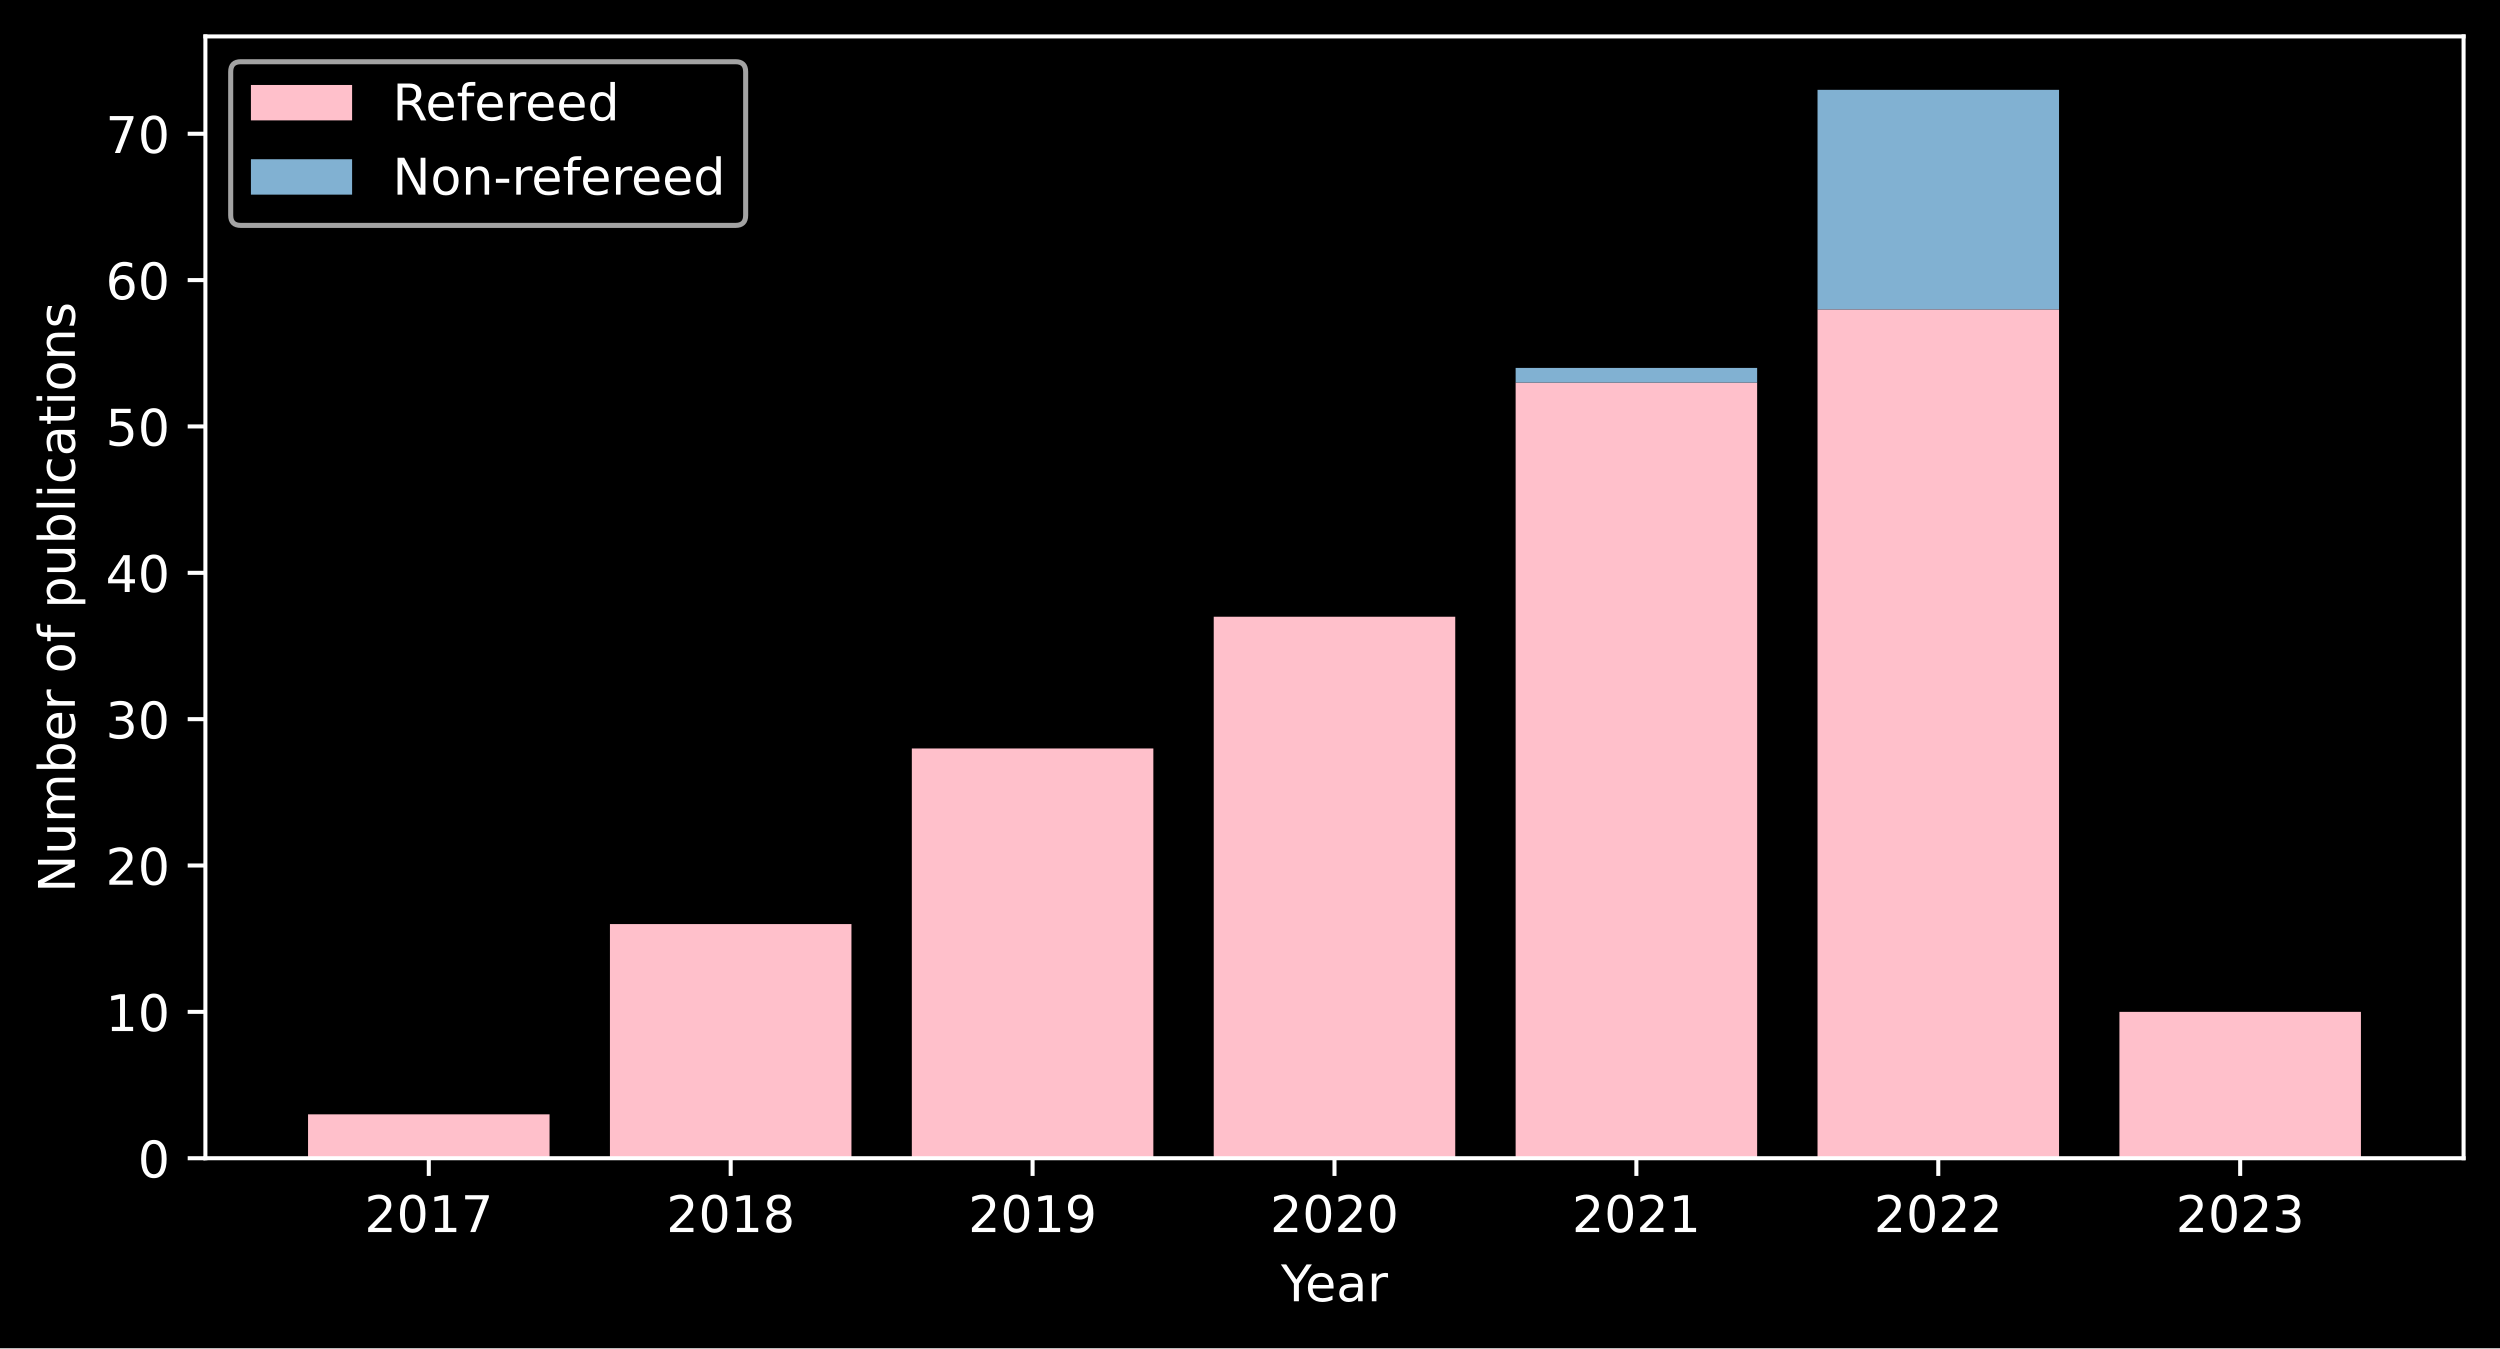
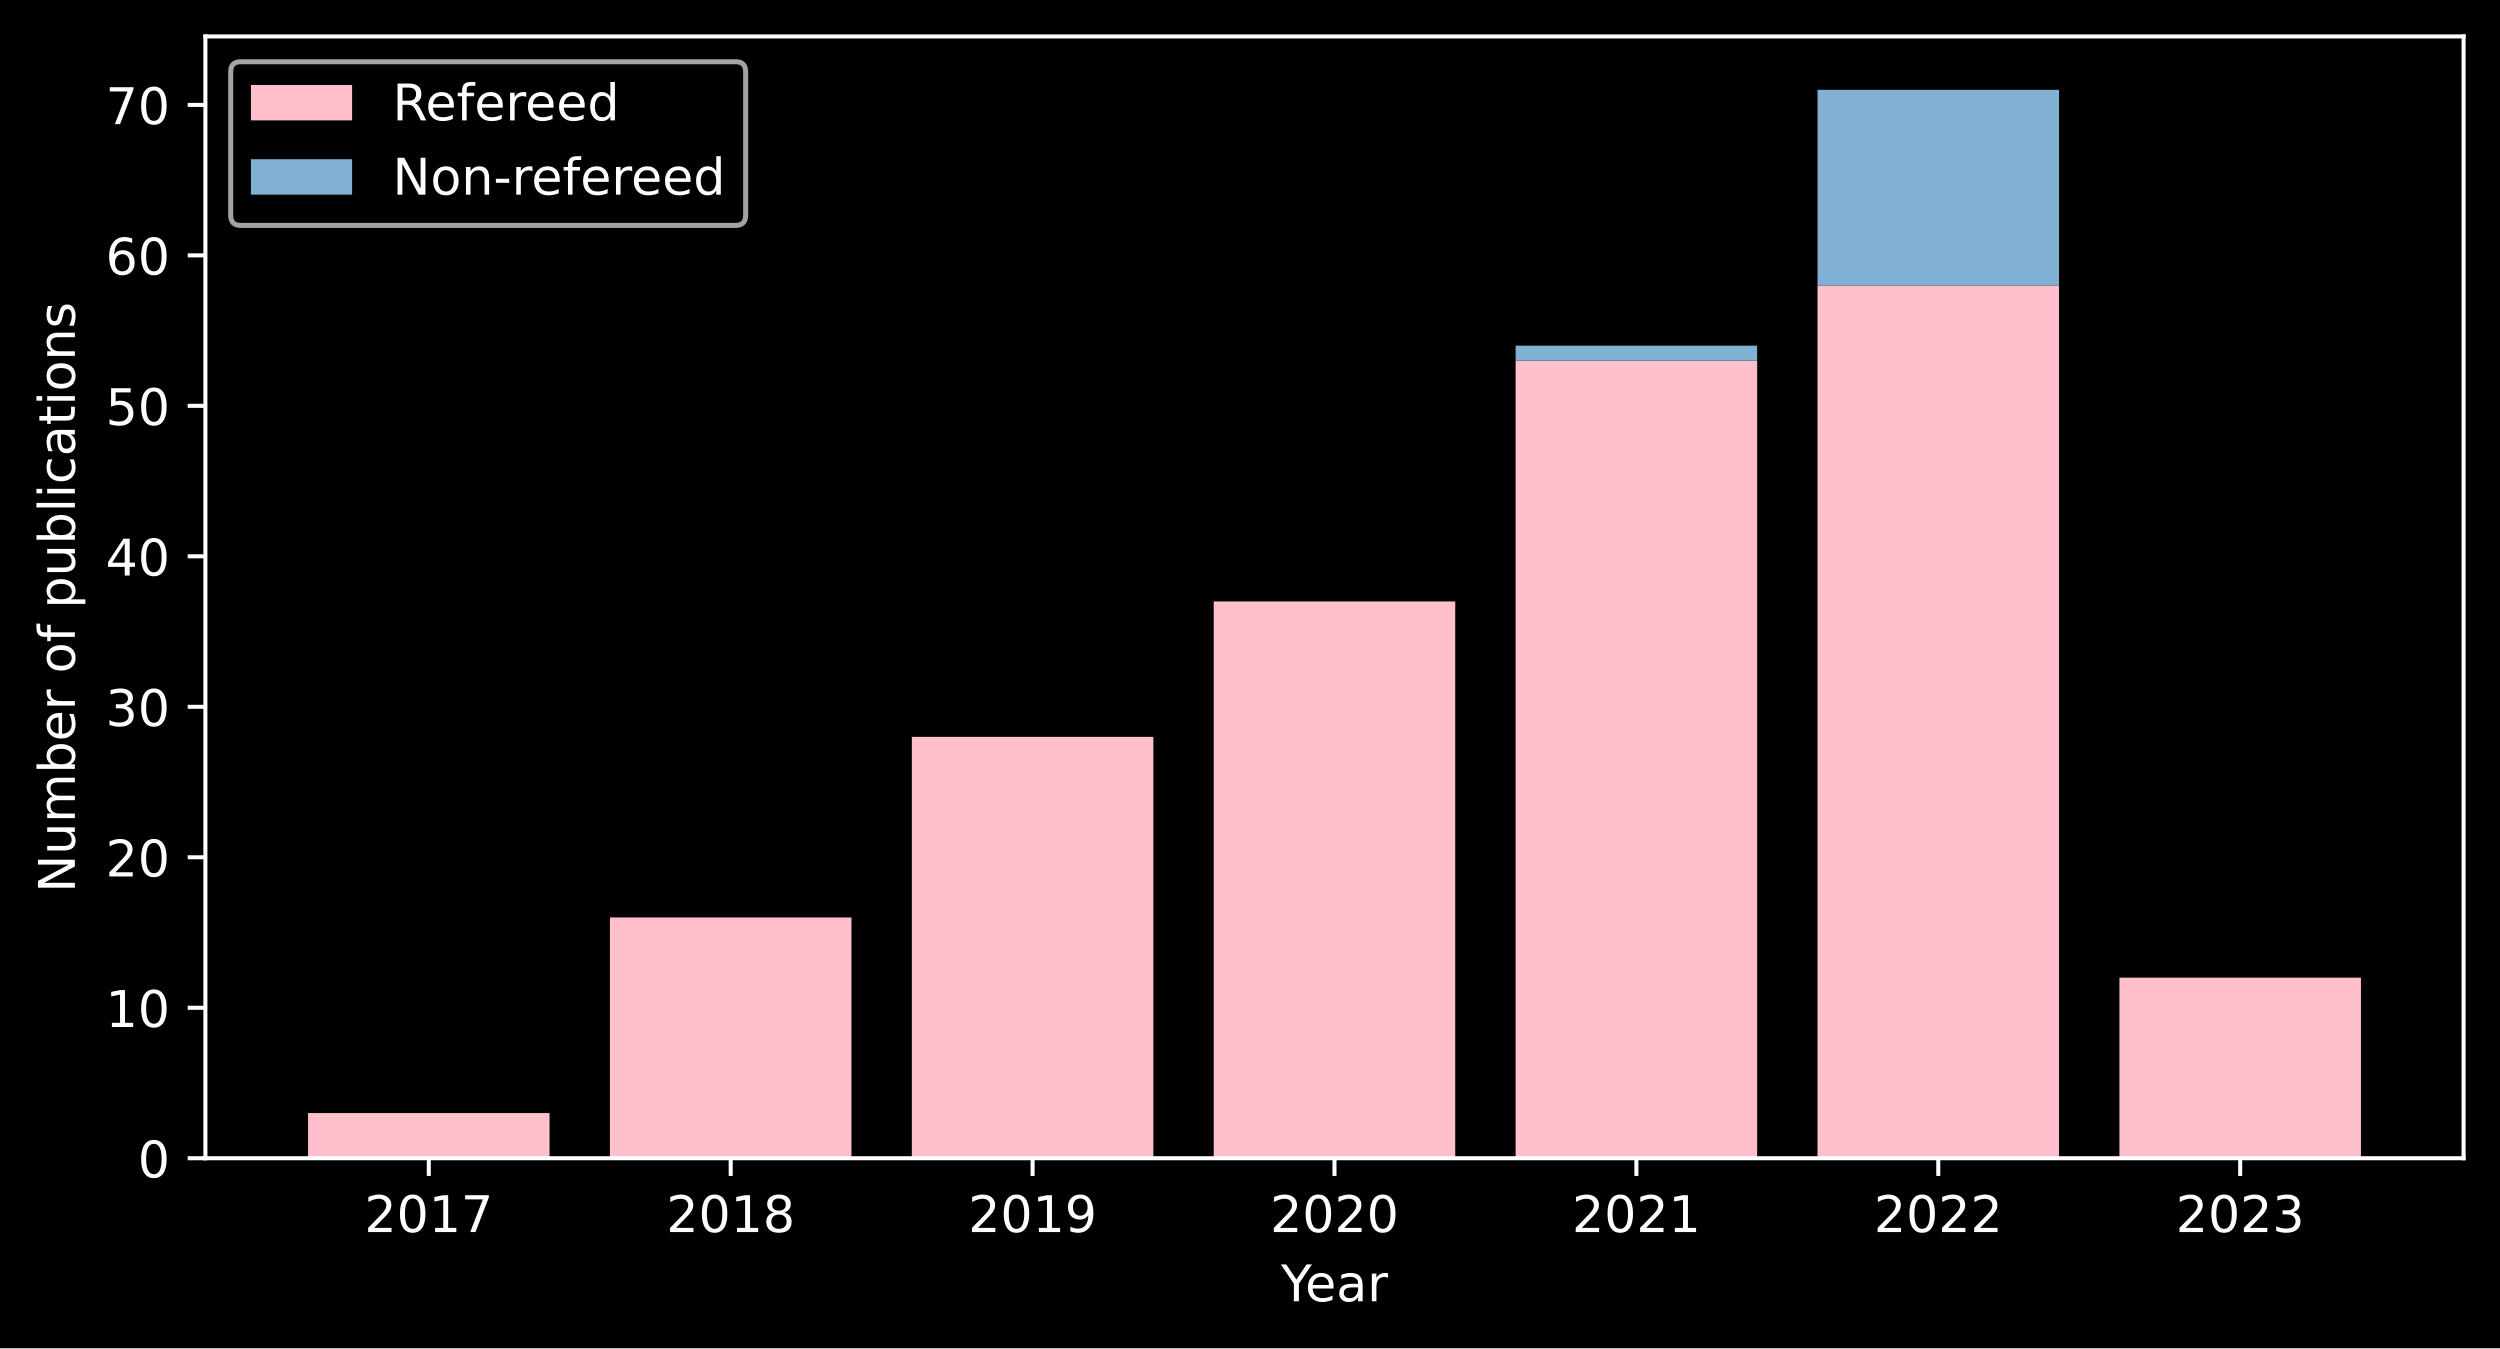
<svg xmlns="http://www.w3.org/2000/svg" xmlns:xlink="http://www.w3.org/1999/xlink" width="494.203pt" height="266.516pt" viewBox="0 0 494.203 266.516" version="1.1">
  <defs>
    <style type="text/css">*{stroke-linejoin: round; stroke-linecap: butt}</style>
  </defs>
  <g id="figure_1">
    <g id="patch_1">
      <path d="M 0 266.516  L 494.203 266.516  L 494.203 0  L 0 0  z " />
    </g>
    <g id="axes_1">
      <g id="patch_2">
        <path d="M 40.603 228.96  L 487.003 228.96  L 487.003 7.2  L 40.603 7.2  z " />
      </g>
      <g id="patch_3">
-         <path d="M 418.969 228.96  L 466.712 228.96  L 466.712 200.028  L 418.969 200.028  z " clip-path="url(#pb22e19d64a)" style="fill: #ffc0cb" />
+         <path d="M 418.969 228.96  L 466.712 228.96  L 466.712 193.264  L 418.969 193.264  z " clip-path="url(#p5b67642a1b)" style="fill: #ffc0cb" />
      </g>
      <g id="patch_4">
-         <path d="M 359.29 228.96  L 407.033 228.96  L 407.033 61.157  L 359.29 61.157  z " clip-path="url(#pb22e19d64a)" style="fill: #ffc0cb" />
+         <path d="M 359.29 228.96  L 407.033 228.96  L 407.033 56.43  L 359.29 56.43  z " clip-path="url(#p5b67642a1b)" style="fill: #ffc0cb" />
      </g>
      <g id="patch_5">
-         <path d="M 299.611 228.96  L 347.354 228.96  L 347.354 75.623  L 299.611 75.623  z " clip-path="url(#pb22e19d64a)" style="fill: #ffc0cb" />
+         <path d="M 299.611 228.96  L 347.354 228.96  L 347.354 71.304  L 299.611 71.304  z " clip-path="url(#p5b67642a1b)" style="fill: #ffc0cb" />
      </g>
      <g id="patch_6">
-         <path d="M 239.931 228.96  L 287.675 228.96  L 287.675 121.913  L 239.931 121.913  z " clip-path="url(#pb22e19d64a)" style="fill: #ffc0cb" />
+         <path d="M 239.931 228.96  L 287.675 228.96  L 287.675 118.898  L 239.931 118.898  z " clip-path="url(#p5b67642a1b)" style="fill: #ffc0cb" />
      </g>
      <g id="patch_7">
-         <path d="M 180.252 228.96  L 227.996 228.96  L 227.996 147.952  L 180.252 147.952  z " clip-path="url(#pb22e19d64a)" style="fill: #ffc0cb" />
+         <path d="M 180.252 228.96  L 227.996 228.96  L 227.996 145.67  L 180.252 145.67  z " clip-path="url(#p5b67642a1b)" style="fill: #ffc0cb" />
      </g>
      <g id="patch_8">
-         <path d="M 120.573 228.96  L 168.316 228.96  L 168.316 182.67  L 120.573 182.67  z " clip-path="url(#pb22e19d64a)" style="fill: #ffc0cb" />
+         <path d="M 120.573 228.96  L 168.316 228.96  L 168.316 181.366  L 120.573 181.366  z " clip-path="url(#p5b67642a1b)" style="fill: #ffc0cb" />
      </g>
      <g id="patch_9">
-         <path d="M 60.894 228.96  L 108.637 228.96  L 108.637 220.281  L 60.894 220.281  z " clip-path="url(#pb22e19d64a)" style="fill: #ffc0cb" />
+         <path d="M 60.894 228.96  L 108.637 228.96  L 108.637 220.036  L 60.894 220.036  z " clip-path="url(#p5b67642a1b)" style="fill: #ffc0cb" />
      </g>
      <g id="patch_10">
-         <path d="M 418.969 200.028  L 466.712 200.028  L 466.712 200.028  L 418.969 200.028  z " clip-path="url(#pb22e19d64a)" style="fill: #81b1d2" />
+         <path d="M 418.969 193.264  L 466.712 193.264  L 466.712 193.264  L 418.969 193.264  z " clip-path="url(#p5b67642a1b)" style="fill: #81b1d2" />
      </g>
      <g id="patch_11">
-         <path d="M 359.29 61.157  L 407.033 61.157  L 407.033 17.76  L 359.29 17.76  z " clip-path="url(#pb22e19d64a)" style="fill: #81b1d2" />
+         <path d="M 359.29 56.43  L 407.033 56.43  L 407.033 17.76  L 359.29 17.76  z " clip-path="url(#p5b67642a1b)" style="fill: #81b1d2" />
      </g>
      <g id="patch_12">
-         <path d="M 299.611 75.623  L 347.354 75.623  L 347.354 72.73  L 299.611 72.73  z " clip-path="url(#pb22e19d64a)" style="fill: #81b1d2" />
+         <path d="M 299.611 71.304  L 347.354 71.304  L 347.354 68.329  L 299.611 68.329  z " clip-path="url(#p5b67642a1b)" style="fill: #81b1d2" />
      </g>
      <g id="patch_13">
-         <path d="M 239.931 121.913  L 287.675 121.913  L 287.675 121.913  L 239.931 121.913  z " clip-path="url(#pb22e19d64a)" style="fill: #81b1d2" />
+         <path d="M 239.931 118.898  L 287.675 118.898  L 287.675 118.898  L 239.931 118.898  z " clip-path="url(#p5b67642a1b)" style="fill: #81b1d2" />
      </g>
      <g id="patch_14">
-         <path d="M 180.252 147.952  L 227.996 147.952  L 227.996 147.952  L 180.252 147.952  z " clip-path="url(#pb22e19d64a)" style="fill: #81b1d2" />
+         <path d="M 180.252 145.67  L 227.996 145.67  L 227.996 145.67  L 180.252 145.67  z " clip-path="url(#p5b67642a1b)" style="fill: #81b1d2" />
      </g>
      <g id="patch_15">
-         <path d="M 120.573 182.67  L 168.316 182.67  L 168.316 182.67  L 120.573 182.67  z " clip-path="url(#pb22e19d64a)" style="fill: #81b1d2" />
+         <path d="M 120.573 181.366  L 168.316 181.366  L 168.316 181.366  L 120.573 181.366  z " clip-path="url(#p5b67642a1b)" style="fill: #81b1d2" />
      </g>
      <g id="patch_16">
-         <path d="M 60.894 220.281  L 108.637 220.281  L 108.637 220.281  L 60.894 220.281  z " clip-path="url(#pb22e19d64a)" style="fill: #81b1d2" />
+         <path d="M 60.894 220.036  L 108.637 220.036  L 108.637 220.036  L 60.894 220.036  z " clip-path="url(#p5b67642a1b)" style="fill: #81b1d2" />
      </g>
      <g id="matplotlib.axis_1">
        <g id="xtick_1">
          <g id="line2d_1">
            <defs>
-               <path id="m056d2ba987" d="M 0 0  L 0 3.5  " style="stroke: #ffffff; stroke-width: 0.8" />
-             </defs>
-             <g>
-               <use xlink:href="#m056d2ba987" x="442.841" y="228.96" style="fill: #ffffff; stroke: #ffffff; stroke-width: 0.8" />
+               <path id="med7196967f" d="M 0 0  L 0 3.5  " style="stroke: #ffffff; stroke-width: 0.8" />
+             </defs>
+             <g>
+               <use xlink:href="#med7196967f" x="442.841" y="228.96" style="fill: #ffffff; stroke: #ffffff; stroke-width: 0.8" />
            </g>
          </g>
          <g id="text_1">
            <g style="fill: #ffffff" transform="translate(430.1156 243.5584) scale(0.1 -0.1)">
              <defs>
                <path id="DejaVuSans-32" d="M 1228 531  L 3431 531  L 3431 0  L 469 0  L 469 531  Q 828 903 1448 1529  Q 2069 2156 2228 2338  Q 2531 2678 2651 2914  Q 2772 3150 2772 3378  Q 2772 3750 2511 3984  Q 2250 4219 1831 4219  Q 1534 4219 1204 4116  Q 875 4013 500 3803  L 500 4441  Q 881 4594 1212 4672  Q 1544 4750 1819 4750  Q 2544 4750 2975 4387  Q 3406 4025 3406 3419  Q 3406 3131 3298 2873  Q 3191 2616 2906 2266  Q 2828 2175 2409 1742  Q 1991 1309 1228 531  z " transform="scale(0.015625)" />
                <path id="DejaVuSans-30" d="M 2034 4250  Q 1547 4250 1301 3770  Q 1056 3291 1056 2328  Q 1056 1369 1301 889  Q 1547 409 2034 409  Q 2525 409 2770 889  Q 3016 1369 3016 2328  Q 3016 3291 2770 3770  Q 2525 4250 2034 4250  z M 2034 4750  Q 2819 4750 3233 4129  Q 3647 3509 3647 2328  Q 3647 1150 3233 529  Q 2819 -91 2034 -91  Q 1250 -91 836 529  Q 422 1150 422 2328  Q 422 3509 836 4129  Q 1250 4750 2034 4750  z " transform="scale(0.015625)" />
                <path id="DejaVuSans-33" d="M 2597 2516  Q 3050 2419 3304 2112  Q 3559 1806 3559 1356  Q 3559 666 3084 287  Q 2609 -91 1734 -91  Q 1441 -91 1130 -33  Q 819 25 488 141  L 488 750  Q 750 597 1062 519  Q 1375 441 1716 441  Q 2309 441 2620 675  Q 2931 909 2931 1356  Q 2931 1769 2642 2001  Q 2353 2234 1838 2234  L 1294 2234  L 1294 2753  L 1863 2753  Q 2328 2753 2575 2939  Q 2822 3125 2822 3475  Q 2822 3834 2567 4026  Q 2313 4219 1838 4219  Q 1578 4219 1281 4162  Q 984 4106 628 3988  L 628 4550  Q 988 4650 1302 4700  Q 1616 4750 1894 4750  Q 2613 4750 3031 4423  Q 3450 4097 3450 3541  Q 3450 3153 3228 2886  Q 3006 2619 2597 2516  z " transform="scale(0.015625)" />
              </defs>
              <use xlink:href="#DejaVuSans-32" />
              <use xlink:href="#DejaVuSans-30" x="63.623" />
              <use xlink:href="#DejaVuSans-32" x="127.246" />
              <use xlink:href="#DejaVuSans-33" x="190.869" />
            </g>
          </g>
        </g>
        <g id="xtick_2">
          <g id="line2d_2">
            <g>
-               <use xlink:href="#m056d2ba987" x="383.161" y="228.96" style="fill: #ffffff; stroke: #ffffff; stroke-width: 0.8" />
+               <use xlink:href="#med7196967f" x="383.161" y="228.96" style="fill: #ffffff; stroke: #ffffff; stroke-width: 0.8" />
            </g>
          </g>
          <g id="text_2">
            <g style="fill: #ffffff" transform="translate(370.4364 243.5584) scale(0.1 -0.1)">
              <use xlink:href="#DejaVuSans-32" />
              <use xlink:href="#DejaVuSans-30" x="63.623" />
              <use xlink:href="#DejaVuSans-32" x="127.246" />
              <use xlink:href="#DejaVuSans-32" x="190.869" />
            </g>
          </g>
        </g>
        <g id="xtick_3">
          <g id="line2d_3">
            <g>
-               <use xlink:href="#m056d2ba987" x="323.482" y="228.96" style="fill: #ffffff; stroke: #ffffff; stroke-width: 0.8" />
+               <use xlink:href="#med7196967f" x="323.482" y="228.96" style="fill: #ffffff; stroke: #ffffff; stroke-width: 0.8" />
            </g>
          </g>
          <g id="text_3">
            <g style="fill: #ffffff" transform="translate(310.7573 243.5584) scale(0.1 -0.1)">
              <defs>
                <path id="DejaVuSans-31" d="M 794 531  L 1825 531  L 1825 4091  L 703 3866  L 703 4441  L 1819 4666  L 2450 4666  L 2450 531  L 3481 531  L 3481 0  L 794 0  L 794 531  z " transform="scale(0.015625)" />
              </defs>
              <use xlink:href="#DejaVuSans-32" />
              <use xlink:href="#DejaVuSans-30" x="63.623" />
              <use xlink:href="#DejaVuSans-32" x="127.246" />
              <use xlink:href="#DejaVuSans-31" x="190.869" />
            </g>
          </g>
        </g>
        <g id="xtick_4">
          <g id="line2d_4">
            <g>
-               <use xlink:href="#m056d2ba987" x="263.803" y="228.96" style="fill: #ffffff; stroke: #ffffff; stroke-width: 0.8" />
+               <use xlink:href="#med7196967f" x="263.803" y="228.96" style="fill: #ffffff; stroke: #ffffff; stroke-width: 0.8" />
            </g>
          </g>
          <g id="text_4">
            <g style="fill: #ffffff" transform="translate(251.0781 243.5584) scale(0.1 -0.1)">
              <use xlink:href="#DejaVuSans-32" />
              <use xlink:href="#DejaVuSans-30" x="63.623" />
              <use xlink:href="#DejaVuSans-32" x="127.246" />
              <use xlink:href="#DejaVuSans-30" x="190.869" />
            </g>
          </g>
        </g>
        <g id="xtick_5">
          <g id="line2d_5">
            <g>
-               <use xlink:href="#m056d2ba987" x="204.124" y="228.96" style="fill: #ffffff; stroke: #ffffff; stroke-width: 0.8" />
+               <use xlink:href="#med7196967f" x="204.124" y="228.96" style="fill: #ffffff; stroke: #ffffff; stroke-width: 0.8" />
            </g>
          </g>
          <g id="text_5">
            <g style="fill: #ffffff" transform="translate(191.399 243.5584) scale(0.1 -0.1)">
              <defs>
                <path id="DejaVuSans-39" d="M 703 97  L 703 672  Q 941 559 1184 500  Q 1428 441 1663 441  Q 2288 441 2617 861  Q 2947 1281 2994 2138  Q 2813 1869 2534 1725  Q 2256 1581 1919 1581  Q 1219 1581 811 2004  Q 403 2428 403 3163  Q 403 3881 828 4315  Q 1253 4750 1959 4750  Q 2769 4750 3195 4129  Q 3622 3509 3622 2328  Q 3622 1225 3098 567  Q 2575 -91 1691 -91  Q 1453 -91 1209 -44  Q 966 3 703 97  z M 1959 2075  Q 2384 2075 2632 2365  Q 2881 2656 2881 3163  Q 2881 3666 2632 3958  Q 2384 4250 1959 4250  Q 1534 4250 1286 3958  Q 1038 3666 1038 3163  Q 1038 2656 1286 2365  Q 1534 2075 1959 2075  z " transform="scale(0.015625)" />
              </defs>
              <use xlink:href="#DejaVuSans-32" />
              <use xlink:href="#DejaVuSans-30" x="63.623" />
              <use xlink:href="#DejaVuSans-31" x="127.246" />
              <use xlink:href="#DejaVuSans-39" x="190.869" />
            </g>
          </g>
        </g>
        <g id="xtick_6">
          <g id="line2d_6">
            <g>
-               <use xlink:href="#m056d2ba987" x="144.445" y="228.96" style="fill: #ffffff; stroke: #ffffff; stroke-width: 0.8" />
+               <use xlink:href="#med7196967f" x="144.445" y="228.96" style="fill: #ffffff; stroke: #ffffff; stroke-width: 0.8" />
            </g>
          </g>
          <g id="text_6">
            <g style="fill: #ffffff" transform="translate(131.7198 243.5584) scale(0.1 -0.1)">
              <defs>
                <path id="DejaVuSans-38" d="M 2034 2216  Q 1584 2216 1326 1975  Q 1069 1734 1069 1313  Q 1069 891 1326 650  Q 1584 409 2034 409  Q 2484 409 2743 651  Q 3003 894 3003 1313  Q 3003 1734 2745 1975  Q 2488 2216 2034 2216  z M 1403 2484  Q 997 2584 770 2862  Q 544 3141 544 3541  Q 544 4100 942 4425  Q 1341 4750 2034 4750  Q 2731 4750 3128 4425  Q 3525 4100 3525 3541  Q 3525 3141 3298 2862  Q 3072 2584 2669 2484  Q 3125 2378 3379 2068  Q 3634 1759 3634 1313  Q 3634 634 3220 271  Q 2806 -91 2034 -91  Q 1263 -91 848 271  Q 434 634 434 1313  Q 434 1759 690 2068  Q 947 2378 1403 2484  z M 1172 3481  Q 1172 3119 1398 2916  Q 1625 2713 2034 2713  Q 2441 2713 2670 2916  Q 2900 3119 2900 3481  Q 2900 3844 2670 4047  Q 2441 4250 2034 4250  Q 1625 4250 1398 4047  Q 1172 3844 1172 3481  z " transform="scale(0.015625)" />
              </defs>
              <use xlink:href="#DejaVuSans-32" />
              <use xlink:href="#DejaVuSans-30" x="63.623" />
              <use xlink:href="#DejaVuSans-31" x="127.246" />
              <use xlink:href="#DejaVuSans-38" x="190.869" />
            </g>
          </g>
        </g>
        <g id="xtick_7">
          <g id="line2d_7">
            <g>
-               <use xlink:href="#m056d2ba987" x="84.766" y="228.96" style="fill: #ffffff; stroke: #ffffff; stroke-width: 0.8" />
+               <use xlink:href="#med7196967f" x="84.766" y="228.96" style="fill: #ffffff; stroke: #ffffff; stroke-width: 0.8" />
            </g>
          </g>
          <g id="text_7">
            <g style="fill: #ffffff" transform="translate(72.04069 243.5584) scale(0.1 -0.1)">
              <defs>
                <path id="DejaVuSans-37" d="M 525 4666  L 3525 4666  L 3525 4397  L 1831 0  L 1172 0  L 2766 4134  L 525 4134  L 525 4666  z " transform="scale(0.015625)" />
              </defs>
              <use xlink:href="#DejaVuSans-32" />
              <use xlink:href="#DejaVuSans-30" x="63.623" />
              <use xlink:href="#DejaVuSans-31" x="127.246" />
              <use xlink:href="#DejaVuSans-37" x="190.869" />
            </g>
          </g>
        </g>
        <g id="text_8">
          <g style="fill: #ffffff" transform="translate(253.2156 257.2366) scale(0.1 -0.1)">
            <defs>
              <path id="DejaVuSans-59" d="M -13 4666  L 666 4666  L 1959 2747  L 3244 4666  L 3922 4666  L 2272 2222  L 2272 0  L 1638 0  L 1638 2222  L -13 4666  z " transform="scale(0.015625)" />
              <path id="DejaVuSans-65" d="M 3597 1894  L 3597 1613  L 953 1613  Q 991 1019 1311 708  Q 1631 397 2203 397  Q 2534 397 2845 478  Q 3156 559 3463 722  L 3463 178  Q 3153 47 2828 -22  Q 2503 -91 2169 -91  Q 1331 -91 842 396  Q 353 884 353 1716  Q 353 2575 817 3079  Q 1281 3584 2069 3584  Q 2775 3584 3186 3129  Q 3597 2675 3597 1894  z M 3022 2063  Q 3016 2534 2758 2815  Q 2500 3097 2075 3097  Q 1594 3097 1305 2825  Q 1016 2553 972 2059  L 3022 2063  z " transform="scale(0.015625)" />
              <path id="DejaVuSans-61" d="M 2194 1759  Q 1497 1759 1228 1600  Q 959 1441 959 1056  Q 959 750 1161 570  Q 1363 391 1709 391  Q 2188 391 2477 730  Q 2766 1069 2766 1631  L 2766 1759  L 2194 1759  z M 3341 1997  L 3341 0  L 2766 0  L 2766 531  Q 2569 213 2275 61  Q 1981 -91 1556 -91  Q 1019 -91 701 211  Q 384 513 384 1019  Q 384 1609 779 1909  Q 1175 2209 1959 2209  L 2766 2209  L 2766 2266  Q 2766 2663 2505 2880  Q 2244 3097 1772 3097  Q 1472 3097 1187 3025  Q 903 2953 641 2809  L 641 3341  Q 956 3463 1253 3523  Q 1550 3584 1831 3584  Q 2591 3584 2966 3190  Q 3341 2797 3341 1997  z " transform="scale(0.015625)" />
              <path id="DejaVuSans-72" d="M 2631 2963  Q 2534 3019 2420 3045  Q 2306 3072 2169 3072  Q 1681 3072 1420 2755  Q 1159 2438 1159 1844  L 1159 0  L 581 0  L 581 3500  L 1159 3500  L 1159 2956  Q 1341 3275 1631 3429  Q 1922 3584 2338 3584  Q 2397 3584 2469 3576  Q 2541 3569 2628 3553  L 2631 2963  z " transform="scale(0.015625)" />
            </defs>
            <use xlink:href="#DejaVuSans-59" />
            <use xlink:href="#DejaVuSans-65" x="47.834" />
            <use xlink:href="#DejaVuSans-61" x="109.357" />
            <use xlink:href="#DejaVuSans-72" x="170.637" />
          </g>
        </g>
      </g>
      <g id="matplotlib.axis_2">
        <g id="ytick_1">
          <g id="line2d_8">
            <defs>
-               <path id="mf8872986eb" d="M 0 0  L -3.5 0  " style="stroke: #ffffff; stroke-width: 0.8" />
-             </defs>
-             <g>
-               <use xlink:href="#mf8872986eb" x="40.603" y="228.96" style="fill: #ffffff; stroke: #ffffff; stroke-width: 0.8" />
+               <path id="m4b329b8f81" d="M 0 0  L -3.5 0  " style="stroke: #ffffff; stroke-width: 0.8" />
+             </defs>
+             <g>
+               <use xlink:href="#m4b329b8f81" x="40.603" y="228.96" style="fill: #ffffff; stroke: #ffffff; stroke-width: 0.8" />
            </g>
          </g>
          <g id="text_9">
            <g style="fill: #ffffff" transform="translate(27.24063 232.7592) scale(0.1 -0.1)">
              <use xlink:href="#DejaVuSans-30" />
            </g>
          </g>
        </g>
        <g id="ytick_2">
          <g id="line2d_9">
            <g>
-               <use xlink:href="#mf8872986eb" x="40.603" y="200.028" style="fill: #ffffff; stroke: #ffffff; stroke-width: 0.8" />
+               <use xlink:href="#m4b329b8f81" x="40.603" y="199.214" style="fill: #ffffff; stroke: #ffffff; stroke-width: 0.8" />
            </g>
          </g>
          <g id="text_10">
-             <g style="fill: #ffffff" transform="translate(20.87813 203.8277) scale(0.1 -0.1)">
+             <g style="fill: #ffffff" transform="translate(20.87813 203.0127) scale(0.1 -0.1)">
              <use xlink:href="#DejaVuSans-31" />
              <use xlink:href="#DejaVuSans-30" x="63.623" />
            </g>
          </g>
        </g>
        <g id="ytick_3">
          <g id="line2d_10">
            <g>
-               <use xlink:href="#mf8872986eb" x="40.603" y="171.097" style="fill: #ffffff; stroke: #ffffff; stroke-width: 0.8" />
+               <use xlink:href="#m4b329b8f81" x="40.603" y="169.467" style="fill: #ffffff; stroke: #ffffff; stroke-width: 0.8" />
            </g>
          </g>
          <g id="text_11">
-             <g style="fill: #ffffff" transform="translate(20.87813 174.8962) scale(0.1 -0.1)">
+             <g style="fill: #ffffff" transform="translate(20.87813 173.2663) scale(0.1 -0.1)">
              <use xlink:href="#DejaVuSans-32" />
              <use xlink:href="#DejaVuSans-30" x="63.623" />
            </g>
          </g>
        </g>
        <g id="ytick_4">
          <g id="line2d_11">
            <g>
-               <use xlink:href="#mf8872986eb" x="40.603" y="142.165" style="fill: #ffffff; stroke: #ffffff; stroke-width: 0.8" />
+               <use xlink:href="#m4b329b8f81" x="40.603" y="139.721" style="fill: #ffffff; stroke: #ffffff; stroke-width: 0.8" />
            </g>
          </g>
          <g id="text_12">
-             <g style="fill: #ffffff" transform="translate(20.87813 145.9647) scale(0.1 -0.1)">
+             <g style="fill: #ffffff" transform="translate(20.87813 143.5198) scale(0.1 -0.1)">
              <use xlink:href="#DejaVuSans-33" />
              <use xlink:href="#DejaVuSans-30" x="63.623" />
            </g>
          </g>
        </g>
        <g id="ytick_5">
          <g id="line2d_12">
            <g>
-               <use xlink:href="#mf8872986eb" x="40.603" y="113.234" style="fill: #ffffff; stroke: #ffffff; stroke-width: 0.8" />
+               <use xlink:href="#m4b329b8f81" x="40.603" y="109.974" style="fill: #ffffff; stroke: #ffffff; stroke-width: 0.8" />
            </g>
          </g>
          <g id="text_13">
-             <g style="fill: #ffffff" transform="translate(20.87813 117.0332) scale(0.1 -0.1)">
+             <g style="fill: #ffffff" transform="translate(20.87813 113.7733) scale(0.1 -0.1)">
              <defs>
                <path id="DejaVuSans-34" d="M 2419 4116  L 825 1625  L 2419 1625  L 2419 4116  z M 2253 4666  L 3047 4666  L 3047 1625  L 3713 1625  L 3713 1100  L 3047 1100  L 3047 0  L 2419 0  L 2419 1100  L 313 1100  L 313 1709  L 2253 4666  z " transform="scale(0.015625)" />
              </defs>
              <use xlink:href="#DejaVuSans-34" />
              <use xlink:href="#DejaVuSans-30" x="63.623" />
            </g>
          </g>
        </g>
        <g id="ytick_6">
          <g id="line2d_13">
            <g>
-               <use xlink:href="#mf8872986eb" x="40.603" y="84.302" style="fill: #ffffff; stroke: #ffffff; stroke-width: 0.8" />
+               <use xlink:href="#m4b329b8f81" x="40.603" y="80.228" style="fill: #ffffff; stroke: #ffffff; stroke-width: 0.8" />
            </g>
          </g>
          <g id="text_14">
-             <g style="fill: #ffffff" transform="translate(20.87813 88.10169) scale(0.1 -0.1)">
+             <g style="fill: #ffffff" transform="translate(20.87813 84.02682) scale(0.1 -0.1)">
              <defs>
                <path id="DejaVuSans-35" d="M 691 4666  L 3169 4666  L 3169 4134  L 1269 4134  L 1269 2991  Q 1406 3038 1543 3061  Q 1681 3084 1819 3084  Q 2600 3084 3056 2656  Q 3513 2228 3513 1497  Q 3513 744 3044 326  Q 2575 -91 1722 -91  Q 1428 -91 1123 -41  Q 819 9 494 109  L 494 744  Q 775 591 1075 516  Q 1375 441 1709 441  Q 2250 441 2565 725  Q 2881 1009 2881 1497  Q 2881 1984 2565 2268  Q 2250 2553 1709 2553  Q 1456 2553 1204 2497  Q 953 2441 691 2322  L 691 4666  z " transform="scale(0.015625)" />
              </defs>
              <use xlink:href="#DejaVuSans-35" />
              <use xlink:href="#DejaVuSans-30" x="63.623" />
            </g>
          </g>
        </g>
        <g id="ytick_7">
          <g id="line2d_14">
            <g>
-               <use xlink:href="#mf8872986eb" x="40.603" y="55.371" style="fill: #ffffff; stroke: #ffffff; stroke-width: 0.8" />
+               <use xlink:href="#m4b329b8f81" x="40.603" y="50.481" style="fill: #ffffff; stroke: #ffffff; stroke-width: 0.8" />
            </g>
          </g>
          <g id="text_15">
-             <g style="fill: #ffffff" transform="translate(20.87813 59.17018) scale(0.1 -0.1)">
+             <g style="fill: #ffffff" transform="translate(20.87813 54.28035) scale(0.1 -0.1)">
              <defs>
                <path id="DejaVuSans-36" d="M 2113 2584  Q 1688 2584 1439 2293  Q 1191 2003 1191 1497  Q 1191 994 1439 701  Q 1688 409 2113 409  Q 2538 409 2786 701  Q 3034 994 3034 1497  Q 3034 2003 2786 2293  Q 2538 2584 2113 2584  z M 3366 4563  L 3366 3988  Q 3128 4100 2886 4159  Q 2644 4219 2406 4219  Q 1781 4219 1451 3797  Q 1122 3375 1075 2522  Q 1259 2794 1537 2939  Q 1816 3084 2150 3084  Q 2853 3084 3261 2657  Q 3669 2231 3669 1497  Q 3669 778 3244 343  Q 2819 -91 2113 -91  Q 1303 -91 875 529  Q 447 1150 447 2328  Q 447 3434 972 4092  Q 1497 4750 2381 4750  Q 2619 4750 2861 4703  Q 3103 4656 3366 4563  z " transform="scale(0.015625)" />
              </defs>
              <use xlink:href="#DejaVuSans-36" />
              <use xlink:href="#DejaVuSans-30" x="63.623" />
            </g>
          </g>
        </g>
        <g id="ytick_8">
          <g id="line2d_15">
            <g>
-               <use xlink:href="#mf8872986eb" x="40.603" y="26.439" style="fill: #ffffff; stroke: #ffffff; stroke-width: 0.8" />
+               <use xlink:href="#m4b329b8f81" x="40.603" y="20.735" style="fill: #ffffff; stroke: #ffffff; stroke-width: 0.8" />
            </g>
          </g>
          <g id="text_16">
-             <g style="fill: #ffffff" transform="translate(20.87813 30.23867) scale(0.1 -0.1)">
+             <g style="fill: #ffffff" transform="translate(20.87813 24.53387) scale(0.1 -0.1)">
              <use xlink:href="#DejaVuSans-37" />
              <use xlink:href="#DejaVuSans-30" x="63.623" />
            </g>
          </g>
        </g>
        <g id="text_17">
          <g style="fill: #ffffff" transform="translate(14.79844 176.4542) rotate(-90) scale(0.1 -0.1)">
            <defs>
              <path id="DejaVuSans-4e" d="M 628 4666  L 1478 4666  L 3547 763  L 3547 4666  L 4159 4666  L 4159 0  L 3309 0  L 1241 3903  L 1241 0  L 628 0  L 628 4666  z " transform="scale(0.015625)" />
              <path id="DejaVuSans-75" d="M 544 1381  L 544 3500  L 1119 3500  L 1119 1403  Q 1119 906 1312 657  Q 1506 409 1894 409  Q 2359 409 2629 706  Q 2900 1003 2900 1516  L 2900 3500  L 3475 3500  L 3475 0  L 2900 0  L 2900 538  Q 2691 219 2414 64  Q 2138 -91 1772 -91  Q 1169 -91 856 284  Q 544 659 544 1381  z M 1991 3584  L 1991 3584  z " transform="scale(0.015625)" />
              <path id="DejaVuSans-6d" d="M 3328 2828  Q 3544 3216 3844 3400  Q 4144 3584 4550 3584  Q 5097 3584 5394 3201  Q 5691 2819 5691 2113  L 5691 0  L 5113 0  L 5113 2094  Q 5113 2597 4934 2840  Q 4756 3084 4391 3084  Q 3944 3084 3684 2787  Q 3425 2491 3425 1978  L 3425 0  L 2847 0  L 2847 2094  Q 2847 2600 2669 2842  Q 2491 3084 2119 3084  Q 1678 3084 1418 2786  Q 1159 2488 1159 1978  L 1159 0  L 581 0  L 581 3500  L 1159 3500  L 1159 2956  Q 1356 3278 1631 3431  Q 1906 3584 2284 3584  Q 2666 3584 2933 3390  Q 3200 3197 3328 2828  z " transform="scale(0.015625)" />
              <path id="DejaVuSans-62" d="M 3116 1747  Q 3116 2381 2855 2742  Q 2594 3103 2138 3103  Q 1681 3103 1420 2742  Q 1159 2381 1159 1747  Q 1159 1113 1420 752  Q 1681 391 2138 391  Q 2594 391 2855 752  Q 3116 1113 3116 1747  z M 1159 2969  Q 1341 3281 1617 3432  Q 1894 3584 2278 3584  Q 2916 3584 3314 3078  Q 3713 2572 3713 1747  Q 3713 922 3314 415  Q 2916 -91 2278 -91  Q 1894 -91 1617 61  Q 1341 213 1159 525  L 1159 0  L 581 0  L 581 4863  L 1159 4863  L 1159 2969  z " transform="scale(0.015625)" />
              <path id="DejaVuSans-20" transform="scale(0.015625)" />
              <path id="DejaVuSans-6f" d="M 1959 3097  Q 1497 3097 1228 2736  Q 959 2375 959 1747  Q 959 1119 1226 758  Q 1494 397 1959 397  Q 2419 397 2687 759  Q 2956 1122 2956 1747  Q 2956 2369 2687 2733  Q 2419 3097 1959 3097  z M 1959 3584  Q 2709 3584 3137 3096  Q 3566 2609 3566 1747  Q 3566 888 3137 398  Q 2709 -91 1959 -91  Q 1206 -91 779 398  Q 353 888 353 1747  Q 353 2609 779 3096  Q 1206 3584 1959 3584  z " transform="scale(0.015625)" />
              <path id="DejaVuSans-66" d="M 2375 4863  L 2375 4384  L 1825 4384  Q 1516 4384 1395 4259  Q 1275 4134 1275 3809  L 1275 3500  L 2222 3500  L 2222 3053  L 1275 3053  L 1275 0  L 697 0  L 697 3053  L 147 3053  L 147 3500  L 697 3500  L 697 3744  Q 697 4328 969 4595  Q 1241 4863 1831 4863  L 2375 4863  z " transform="scale(0.015625)" />
              <path id="DejaVuSans-70" d="M 1159 525  L 1159 -1331  L 581 -1331  L 581 3500  L 1159 3500  L 1159 2969  Q 1341 3281 1617 3432  Q 1894 3584 2278 3584  Q 2916 3584 3314 3078  Q 3713 2572 3713 1747  Q 3713 922 3314 415  Q 2916 -91 2278 -91  Q 1894 -91 1617 61  Q 1341 213 1159 525  z M 3116 1747  Q 3116 2381 2855 2742  Q 2594 3103 2138 3103  Q 1681 3103 1420 2742  Q 1159 2381 1159 1747  Q 1159 1113 1420 752  Q 1681 391 2138 391  Q 2594 391 2855 752  Q 3116 1113 3116 1747  z " transform="scale(0.015625)" />
              <path id="DejaVuSans-6c" d="M 603 4863  L 1178 4863  L 1178 0  L 603 0  L 603 4863  z " transform="scale(0.015625)" />
              <path id="DejaVuSans-69" d="M 603 3500  L 1178 3500  L 1178 0  L 603 0  L 603 3500  z M 603 4863  L 1178 4863  L 1178 4134  L 603 4134  L 603 4863  z " transform="scale(0.015625)" />
              <path id="DejaVuSans-63" d="M 3122 3366  L 3122 2828  Q 2878 2963 2633 3030  Q 2388 3097 2138 3097  Q 1578 3097 1268 2742  Q 959 2388 959 1747  Q 959 1106 1268 751  Q 1578 397 2138 397  Q 2388 397 2633 464  Q 2878 531 3122 666  L 3122 134  Q 2881 22 2623 -34  Q 2366 -91 2075 -91  Q 1284 -91 818 406  Q 353 903 353 1747  Q 353 2603 823 3093  Q 1294 3584 2113 3584  Q 2378 3584 2631 3529  Q 2884 3475 3122 3366  z " transform="scale(0.015625)" />
              <path id="DejaVuSans-74" d="M 1172 4494  L 1172 3500  L 2356 3500  L 2356 3053  L 1172 3053  L 1172 1153  Q 1172 725 1289 603  Q 1406 481 1766 481  L 2356 481  L 2356 0  L 1766 0  Q 1100 0 847 248  Q 594 497 594 1153  L 594 3053  L 172 3053  L 172 3500  L 594 3500  L 594 4494  L 1172 4494  z " transform="scale(0.015625)" />
              <path id="DejaVuSans-6e" d="M 3513 2113  L 3513 0  L 2938 0  L 2938 2094  Q 2938 2591 2744 2837  Q 2550 3084 2163 3084  Q 1697 3084 1428 2787  Q 1159 2491 1159 1978  L 1159 0  L 581 0  L 581 3500  L 1159 3500  L 1159 2956  Q 1366 3272 1645 3428  Q 1925 3584 2291 3584  Q 2894 3584 3203 3211  Q 3513 2838 3513 2113  z " transform="scale(0.015625)" />
              <path id="DejaVuSans-73" d="M 2834 3397  L 2834 2853  Q 2591 2978 2328 3040  Q 2066 3103 1784 3103  Q 1356 3103 1142 2972  Q 928 2841 928 2578  Q 928 2378 1081 2264  Q 1234 2150 1697 2047  L 1894 2003  Q 2506 1872 2764 1633  Q 3022 1394 3022 966  Q 3022 478 2636 193  Q 2250 -91 1575 -91  Q 1294 -91 989 -36  Q 684 19 347 128  L 347 722  Q 666 556 975 473  Q 1284 391 1588 391  Q 1994 391 2212 530  Q 2431 669 2431 922  Q 2431 1156 2273 1281  Q 2116 1406 1581 1522  L 1381 1569  Q 847 1681 609 1914  Q 372 2147 372 2553  Q 372 3047 722 3315  Q 1072 3584 1716 3584  Q 2034 3584 2315 3537  Q 2597 3491 2834 3397  z " transform="scale(0.015625)" />
            </defs>
            <use xlink:href="#DejaVuSans-4e" />
            <use xlink:href="#DejaVuSans-75" x="74.805" />
            <use xlink:href="#DejaVuSans-6d" x="138.184" />
            <use xlink:href="#DejaVuSans-62" x="235.596" />
            <use xlink:href="#DejaVuSans-65" x="299.072" />
            <use xlink:href="#DejaVuSans-72" x="360.596" />
            <use xlink:href="#DejaVuSans-20" x="401.709" />
            <use xlink:href="#DejaVuSans-6f" x="433.496" />
            <use xlink:href="#DejaVuSans-66" x="494.678" />
            <use xlink:href="#DejaVuSans-20" x="529.883" />
            <use xlink:href="#DejaVuSans-70" x="561.67" />
            <use xlink:href="#DejaVuSans-75" x="625.146" />
            <use xlink:href="#DejaVuSans-62" x="688.525" />
            <use xlink:href="#DejaVuSans-6c" x="752.002" />
            <use xlink:href="#DejaVuSans-69" x="779.785" />
            <use xlink:href="#DejaVuSans-63" x="807.568" />
            <use xlink:href="#DejaVuSans-61" x="862.549" />
            <use xlink:href="#DejaVuSans-74" x="923.828" />
            <use xlink:href="#DejaVuSans-69" x="963.037" />
            <use xlink:href="#DejaVuSans-6f" x="990.82" />
            <use xlink:href="#DejaVuSans-6e" x="1052.002" />
            <use xlink:href="#DejaVuSans-73" x="1115.381" />
          </g>
        </g>
      </g>
      <g id="patch_17">
        <path d="M 40.603 228.96  L 40.603 7.2  " style="fill: none; stroke: #ffffff; stroke-width: 0.8; stroke-linejoin: miter; stroke-linecap: square" />
      </g>
      <g id="patch_18">
        <path d="M 487.003 228.96  L 487.003 7.2  " style="fill: none; stroke: #ffffff; stroke-width: 0.8; stroke-linejoin: miter; stroke-linecap: square" />
      </g>
      <g id="patch_19">
        <path d="M 40.603 228.96  L 487.003 228.96  " style="fill: none; stroke: #ffffff; stroke-width: 0.8; stroke-linejoin: miter; stroke-linecap: square" />
      </g>
      <g id="patch_20">
        <path d="M 40.603 7.2  L 487.003 7.2  " style="fill: none; stroke: #ffffff; stroke-width: 0.8; stroke-linejoin: miter; stroke-linecap: square" />
      </g>
      <g id="legend_1">
        <g id="patch_21">
          <path d="M 47.603 44.556  L 145.402 44.556  Q 147.402 44.556 147.402 42.556  L 147.402 14.2  Q 147.402 12.2 145.402 12.2  L 47.603 12.2  Q 45.603 12.2 45.603 14.2  L 45.603 42.556  Q 45.603 44.556 47.603 44.556  z " style="opacity: 0.8; stroke: #cccccc; stroke-linejoin: miter" />
        </g>
        <g id="patch_22">
          <path d="M 49.603 23.798  L 69.603 23.798  L 69.603 16.798  L 49.603 16.798  z " style="fill: #ffc0cb" />
        </g>
        <g id="text_18">
          <g style="fill: #ffffff" transform="translate(77.60313 23.79844) scale(0.1 -0.1)">
            <defs>
              <path id="DejaVuSans-52" d="M 2841 2188  Q 3044 2119 3236 1894  Q 3428 1669 3622 1275  L 4263 0  L 3584 0  L 2988 1197  Q 2756 1666 2539 1819  Q 2322 1972 1947 1972  L 1259 1972  L 1259 0  L 628 0  L 628 4666  L 2053 4666  Q 2853 4666 3247 4331  Q 3641 3997 3641 3322  Q 3641 2881 3436 2590  Q 3231 2300 2841 2188  z M 1259 4147  L 1259 2491  L 2053 2491  Q 2509 2491 2742 2702  Q 2975 2913 2975 3322  Q 2975 3731 2742 3939  Q 2509 4147 2053 4147  L 1259 4147  z " transform="scale(0.015625)" />
              <path id="DejaVuSans-64" d="M 2906 2969  L 2906 4863  L 3481 4863  L 3481 0  L 2906 0  L 2906 525  Q 2725 213 2448 61  Q 2172 -91 1784 -91  Q 1150 -91 751 415  Q 353 922 353 1747  Q 353 2572 751 3078  Q 1150 3584 1784 3584  Q 2172 3584 2448 3432  Q 2725 3281 2906 2969  z M 947 1747  Q 947 1113 1208 752  Q 1469 391 1925 391  Q 2381 391 2643 752  Q 2906 1113 2906 1747  Q 2906 2381 2643 2742  Q 2381 3103 1925 3103  Q 1469 3103 1208 2742  Q 947 2381 947 1747  z " transform="scale(0.015625)" />
            </defs>
            <use xlink:href="#DejaVuSans-52" />
            <use xlink:href="#DejaVuSans-65" x="64.982" />
            <use xlink:href="#DejaVuSans-66" x="126.506" />
            <use xlink:href="#DejaVuSans-65" x="161.711" />
            <use xlink:href="#DejaVuSans-72" x="223.234" />
            <use xlink:href="#DejaVuSans-65" x="262.098" />
            <use xlink:href="#DejaVuSans-65" x="323.621" />
            <use xlink:href="#DejaVuSans-64" x="385.145" />
          </g>
        </g>
        <g id="patch_23">
          <path d="M 49.603 38.477  L 69.603 38.477  L 69.603 31.477  L 49.603 31.477  z " style="fill: #81b1d2" />
        </g>
        <g id="text_19">
          <g style="fill: #ffffff" transform="translate(77.60313 38.47656) scale(0.1 -0.1)">
            <defs>
              <path id="DejaVuSans-2d" d="M 313 2009  L 1997 2009  L 1997 1497  L 313 1497  L 313 2009  z " transform="scale(0.015625)" />
            </defs>
            <use xlink:href="#DejaVuSans-4e" />
            <use xlink:href="#DejaVuSans-6f" x="74.805" />
            <use xlink:href="#DejaVuSans-6e" x="135.986" />
            <use xlink:href="#DejaVuSans-2d" x="199.365" />
            <use xlink:href="#DejaVuSans-72" x="235.449" />
            <use xlink:href="#DejaVuSans-65" x="274.312" />
            <use xlink:href="#DejaVuSans-66" x="335.836" />
            <use xlink:href="#DejaVuSans-65" x="371.041" />
            <use xlink:href="#DejaVuSans-72" x="432.564" />
            <use xlink:href="#DejaVuSans-65" x="471.428" />
            <use xlink:href="#DejaVuSans-65" x="532.951" />
            <use xlink:href="#DejaVuSans-64" x="594.475" />
          </g>
        </g>
      </g>
    </g>
  </g>
  <defs>
-     <clipPath id="pb22e19d64a">
+     <clipPath id="p5b67642a1b">
      <rect x="40.603" y="7.2" width="446.4" height="221.76" />
    </clipPath>
  </defs>
</svg>
